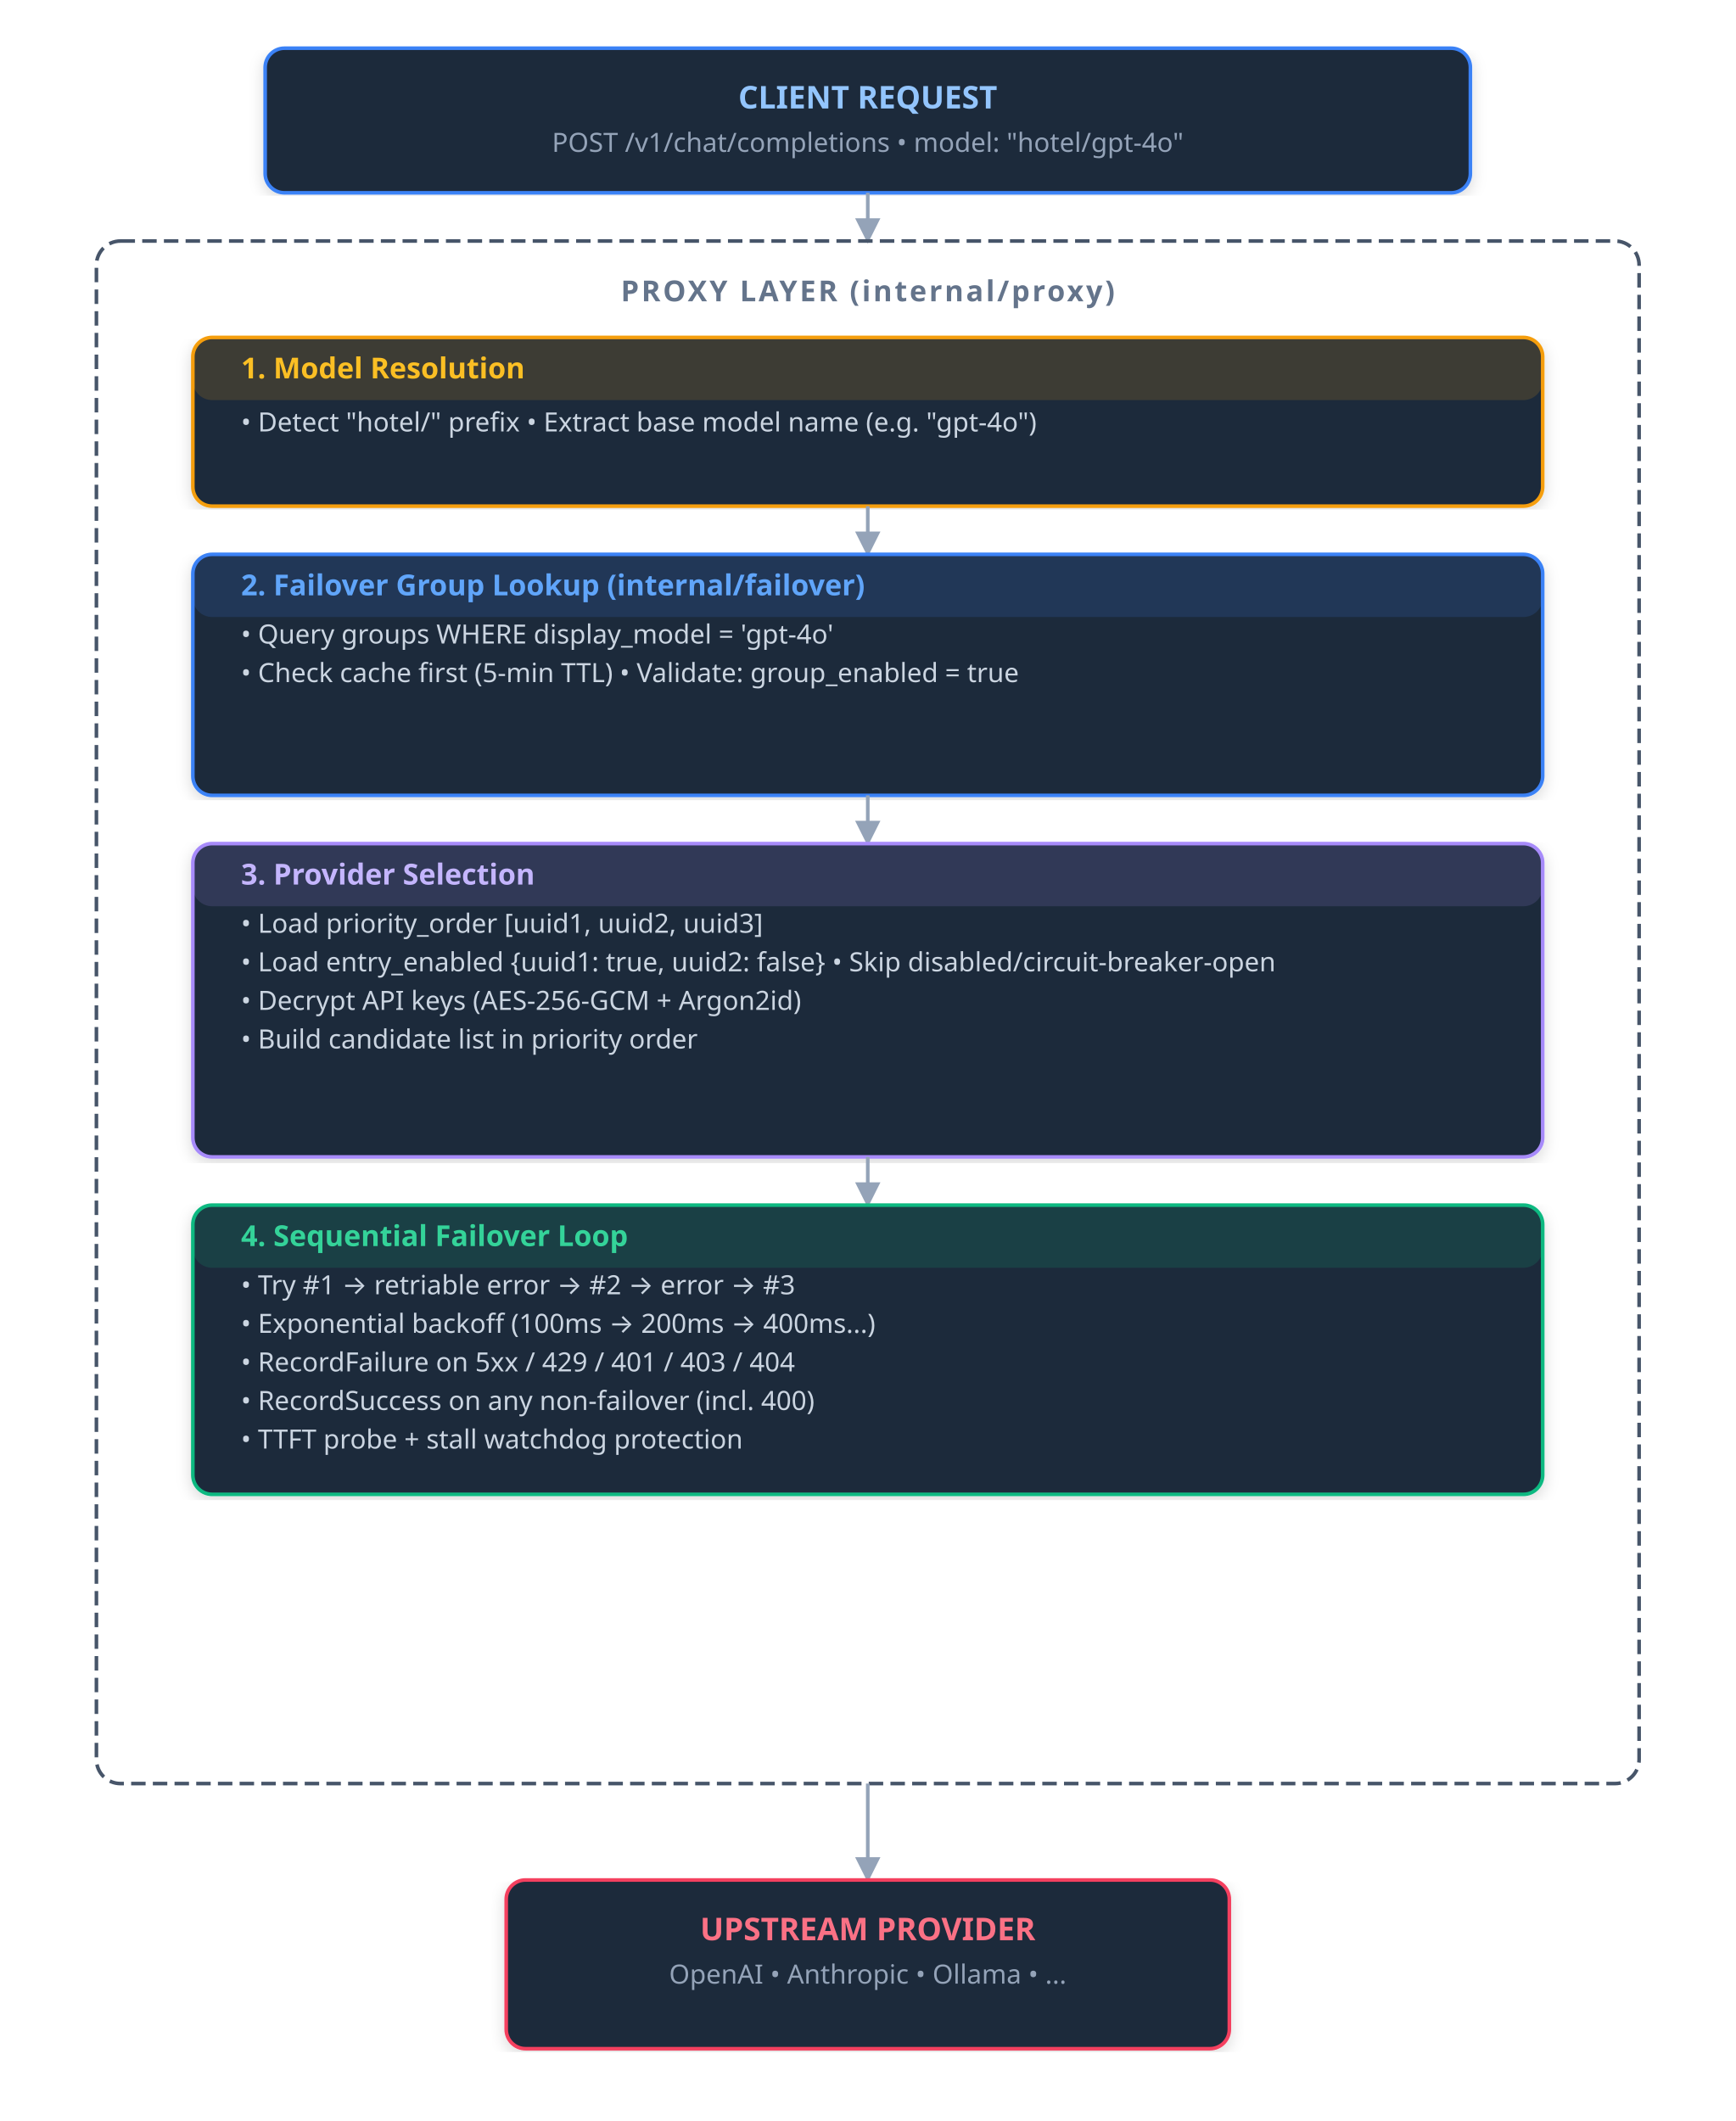
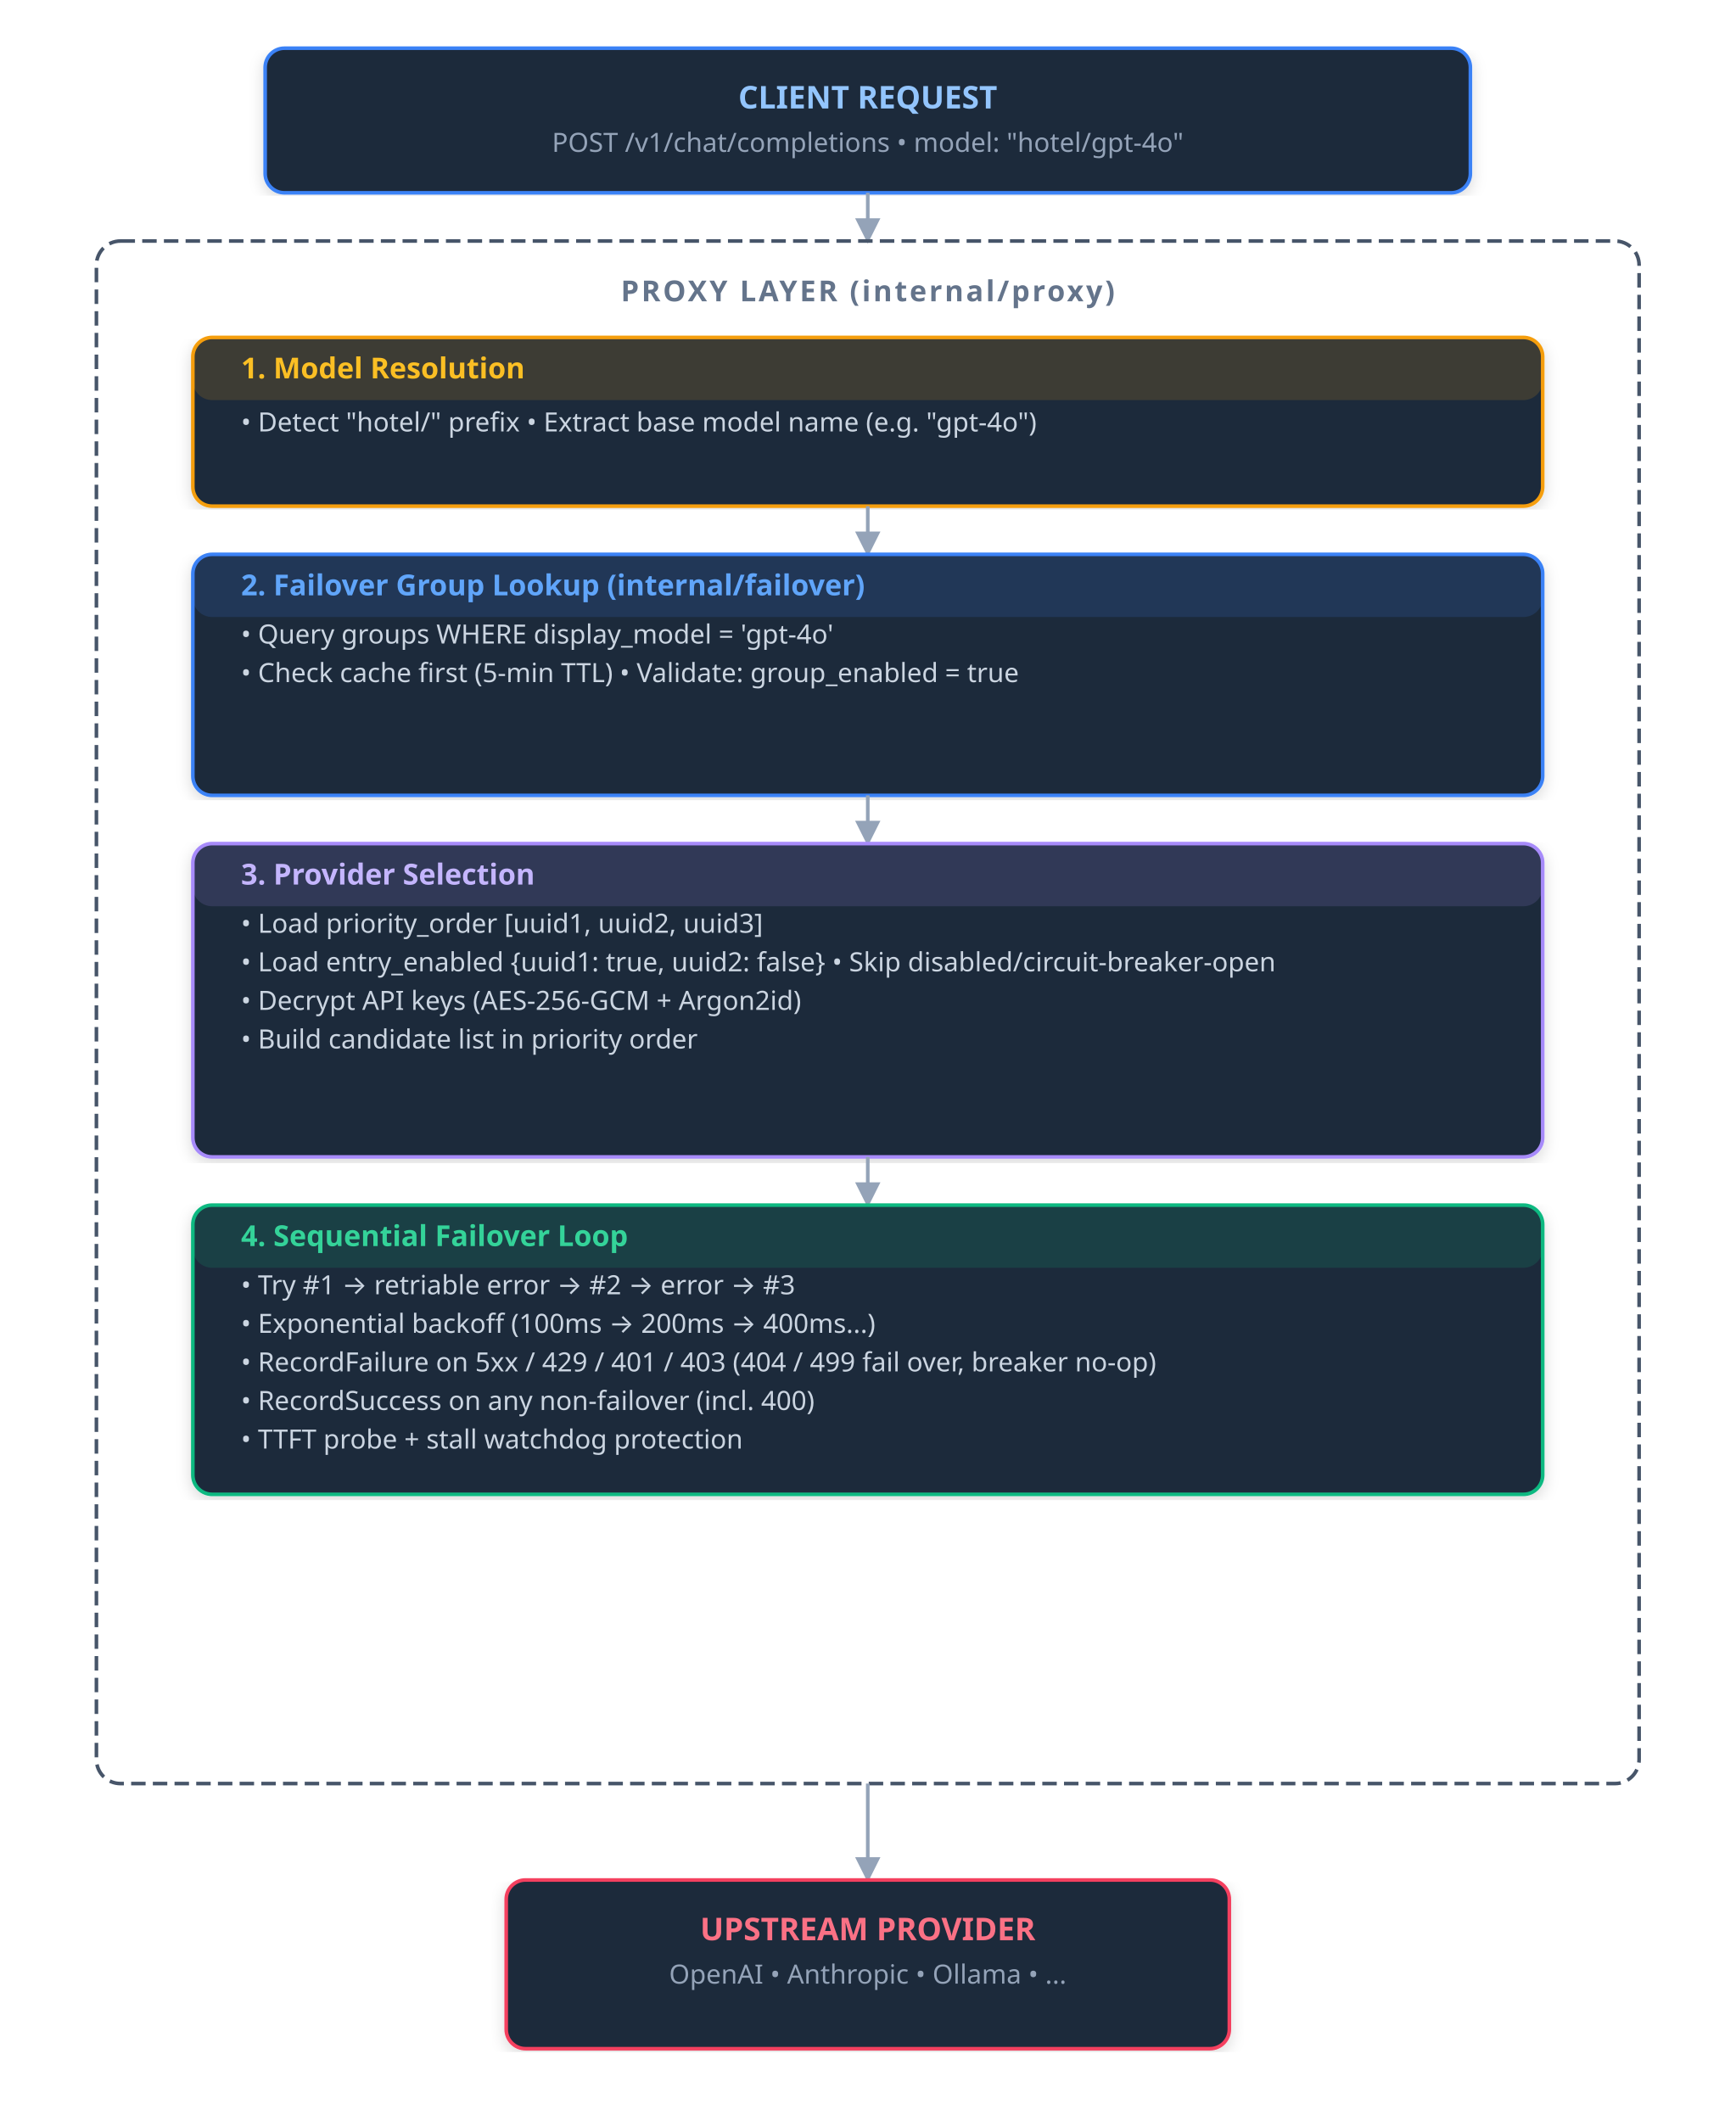
<svg xmlns="http://www.w3.org/2000/svg" viewBox="0 0 720 880" font-family="'Segoe UI', system-ui, -apple-system, sans-serif">
  <defs>
    <marker id="arrow" viewBox="0 0 10 10" refX="9" refY="5" markerWidth="7" markerHeight="7" orient="auto-start-reverse">
      <path d="M 0 0 L 10 5 L 0 10 z" fill="#94a3b8" />
    </marker>
    <filter id="shadow" x="-2%" y="-2%" width="104%" height="104%">
      <feDropShadow dx="0" dy="2" stdDeviation="3" flood-opacity="0.15" />
    </filter>
  </defs>
  <rect width="720" height="880" fill="none" rx="8" />
  <rect x="110" y="20" width="500" height="60" rx="8" fill="#1e293b" stroke="#3b82f6" stroke-width="1.5" filter="url(#shadow)" />
  <text x="360" y="45" text-anchor="middle" fill="#93c5fd" font-size="13" font-weight="600">CLIENT REQUEST</text>
  <text x="360" y="63" text-anchor="middle" fill="#94a3b8" font-size="11">POST /v1/chat/completions  •  model: "hotel/gpt-4o"</text>
  <line x1="360" y1="80" x2="360" y2="100" stroke="#94a3b8" stroke-width="1.5" marker-end="url(#arrow)" />
  <rect x="40" y="100" width="640" height="640" rx="10" fill="none" stroke="#475569" stroke-width="1.5" stroke-dasharray="6,3" />
  <text x="360" y="125" text-anchor="middle" fill="#64748b" font-size="12" font-weight="600" letter-spacing="1">PROXY LAYER  (internal/proxy)</text>
  <rect x="80" y="140" width="560" height="70" rx="8" fill="#1e293b" stroke="#f59e0b" stroke-width="1.5" filter="url(#shadow)" />
  <rect x="80" y="140" width="560" height="26" rx="8" fill="#f59e0b" opacity="0.15" />
  <text x="100" y="157" fill="#fbbf24" font-size="12" font-weight="700">1. Model Resolution</text>
  <text x="100" y="179" fill="#cbd5e1" font-size="11">• Detect "hotel/" prefix  •  Extract base model name (e.g. "gpt-4o")</text>
  <line x1="360" y1="210" x2="360" y2="230" stroke="#94a3b8" stroke-width="1.5" marker-end="url(#arrow)" />
  <rect x="80" y="230" width="560" height="100" rx="8" fill="#1e293b" stroke="#3b82f6" stroke-width="1.5" filter="url(#shadow)" />
  <rect x="80" y="230" width="560" height="26" rx="8" fill="#3b82f6" opacity="0.15" />
  <text x="100" y="247" fill="#60a5fa" font-size="12" font-weight="700">2. Failover Group Lookup (internal/failover)</text>
  <text x="100" y="267" fill="#cbd5e1" font-size="11">• Query groups WHERE display_model = 'gpt-4o'</text>
  <text x="100" y="283" fill="#cbd5e1" font-size="11">• Check cache first (5-min TTL)  •  Validate: group_enabled = true</text>
  <line x1="360" y1="330" x2="360" y2="350" stroke="#94a3b8" stroke-width="1.5" marker-end="url(#arrow)" />
  <rect x="80" y="350" width="560" height="130" rx="8" fill="#1e293b" stroke="#a78bfa" stroke-width="1.5" filter="url(#shadow)" />
  <rect x="80" y="350" width="560" height="26" rx="8" fill="#a78bfa" opacity="0.15" />
  <text x="100" y="367" fill="#c4b5fd" font-size="12" font-weight="700">3. Provider Selection</text>
  <text x="100" y="387" fill="#cbd5e1" font-size="11">• Load priority_order [uuid1, uuid2, uuid3]</text>
  <text x="100" y="403" fill="#cbd5e1" font-size="11">• Load entry_enabled {uuid1: true, uuid2: false}  •  Skip disabled/circuit-breaker-open</text>
  <text x="100" y="419" fill="#cbd5e1" font-size="11">• Decrypt API keys (AES-256-GCM + Argon2id)</text>
  <text x="100" y="435" fill="#cbd5e1" font-size="11">• Build candidate list in priority order</text>
  <line x1="360" y1="480" x2="360" y2="500" stroke="#94a3b8" stroke-width="1.5" marker-end="url(#arrow)" />
  <rect x="80" y="500" width="560" height="120" rx="8" fill="#1e293b" stroke="#10b981" stroke-width="1.5" filter="url(#shadow)" />
  <rect x="80" y="500" width="560" height="26" rx="8" fill="#10b981" opacity="0.15" />
  <text x="100" y="517" fill="#34d399" font-size="12" font-weight="700">4. Sequential Failover Loop</text>
  <text x="100" y="537" fill="#cbd5e1" font-size="11">• Try #1 → retriable error → #2 → error → #3</text>
  <text x="100" y="553" fill="#cbd5e1" font-size="11">• Exponential backoff (100ms → 200ms → 400ms...)</text>
-   <text x="100" y="569" fill="#cbd5e1" font-size="11">• RecordFailure on 5xx / 429 / 401 / 403 / 404</text>
+   <text x="100" y="569" fill="#cbd5e1" font-size="11">• RecordFailure on 5xx / 429 / 401 / 403  (404 / 499 fail over, breaker no-op)</text>
  <text x="100" y="585" fill="#cbd5e1" font-size="11">• RecordSuccess on any non-failover (incl. 400)</text>
  <text x="100" y="601" fill="#cbd5e1" font-size="11">• TTFT probe + stall watchdog protection</text>
  <line x1="360" y1="740" x2="360" y2="780" stroke="#94a3b8" stroke-width="1.5" marker-end="url(#arrow)" />
  <rect x="210" y="780" width="300" height="70" rx="8" fill="#1e293b" stroke="#f43f5e" stroke-width="1.5" filter="url(#shadow)" />
  <text x="360" y="805" text-anchor="middle" fill="#fb7185" font-size="13" font-weight="600">UPSTREAM PROVIDER</text>
  <text x="360" y="823" text-anchor="middle" fill="#94a3b8" font-size="11">OpenAI  •  Anthropic  •  Ollama  •  ...</text>
</svg>
